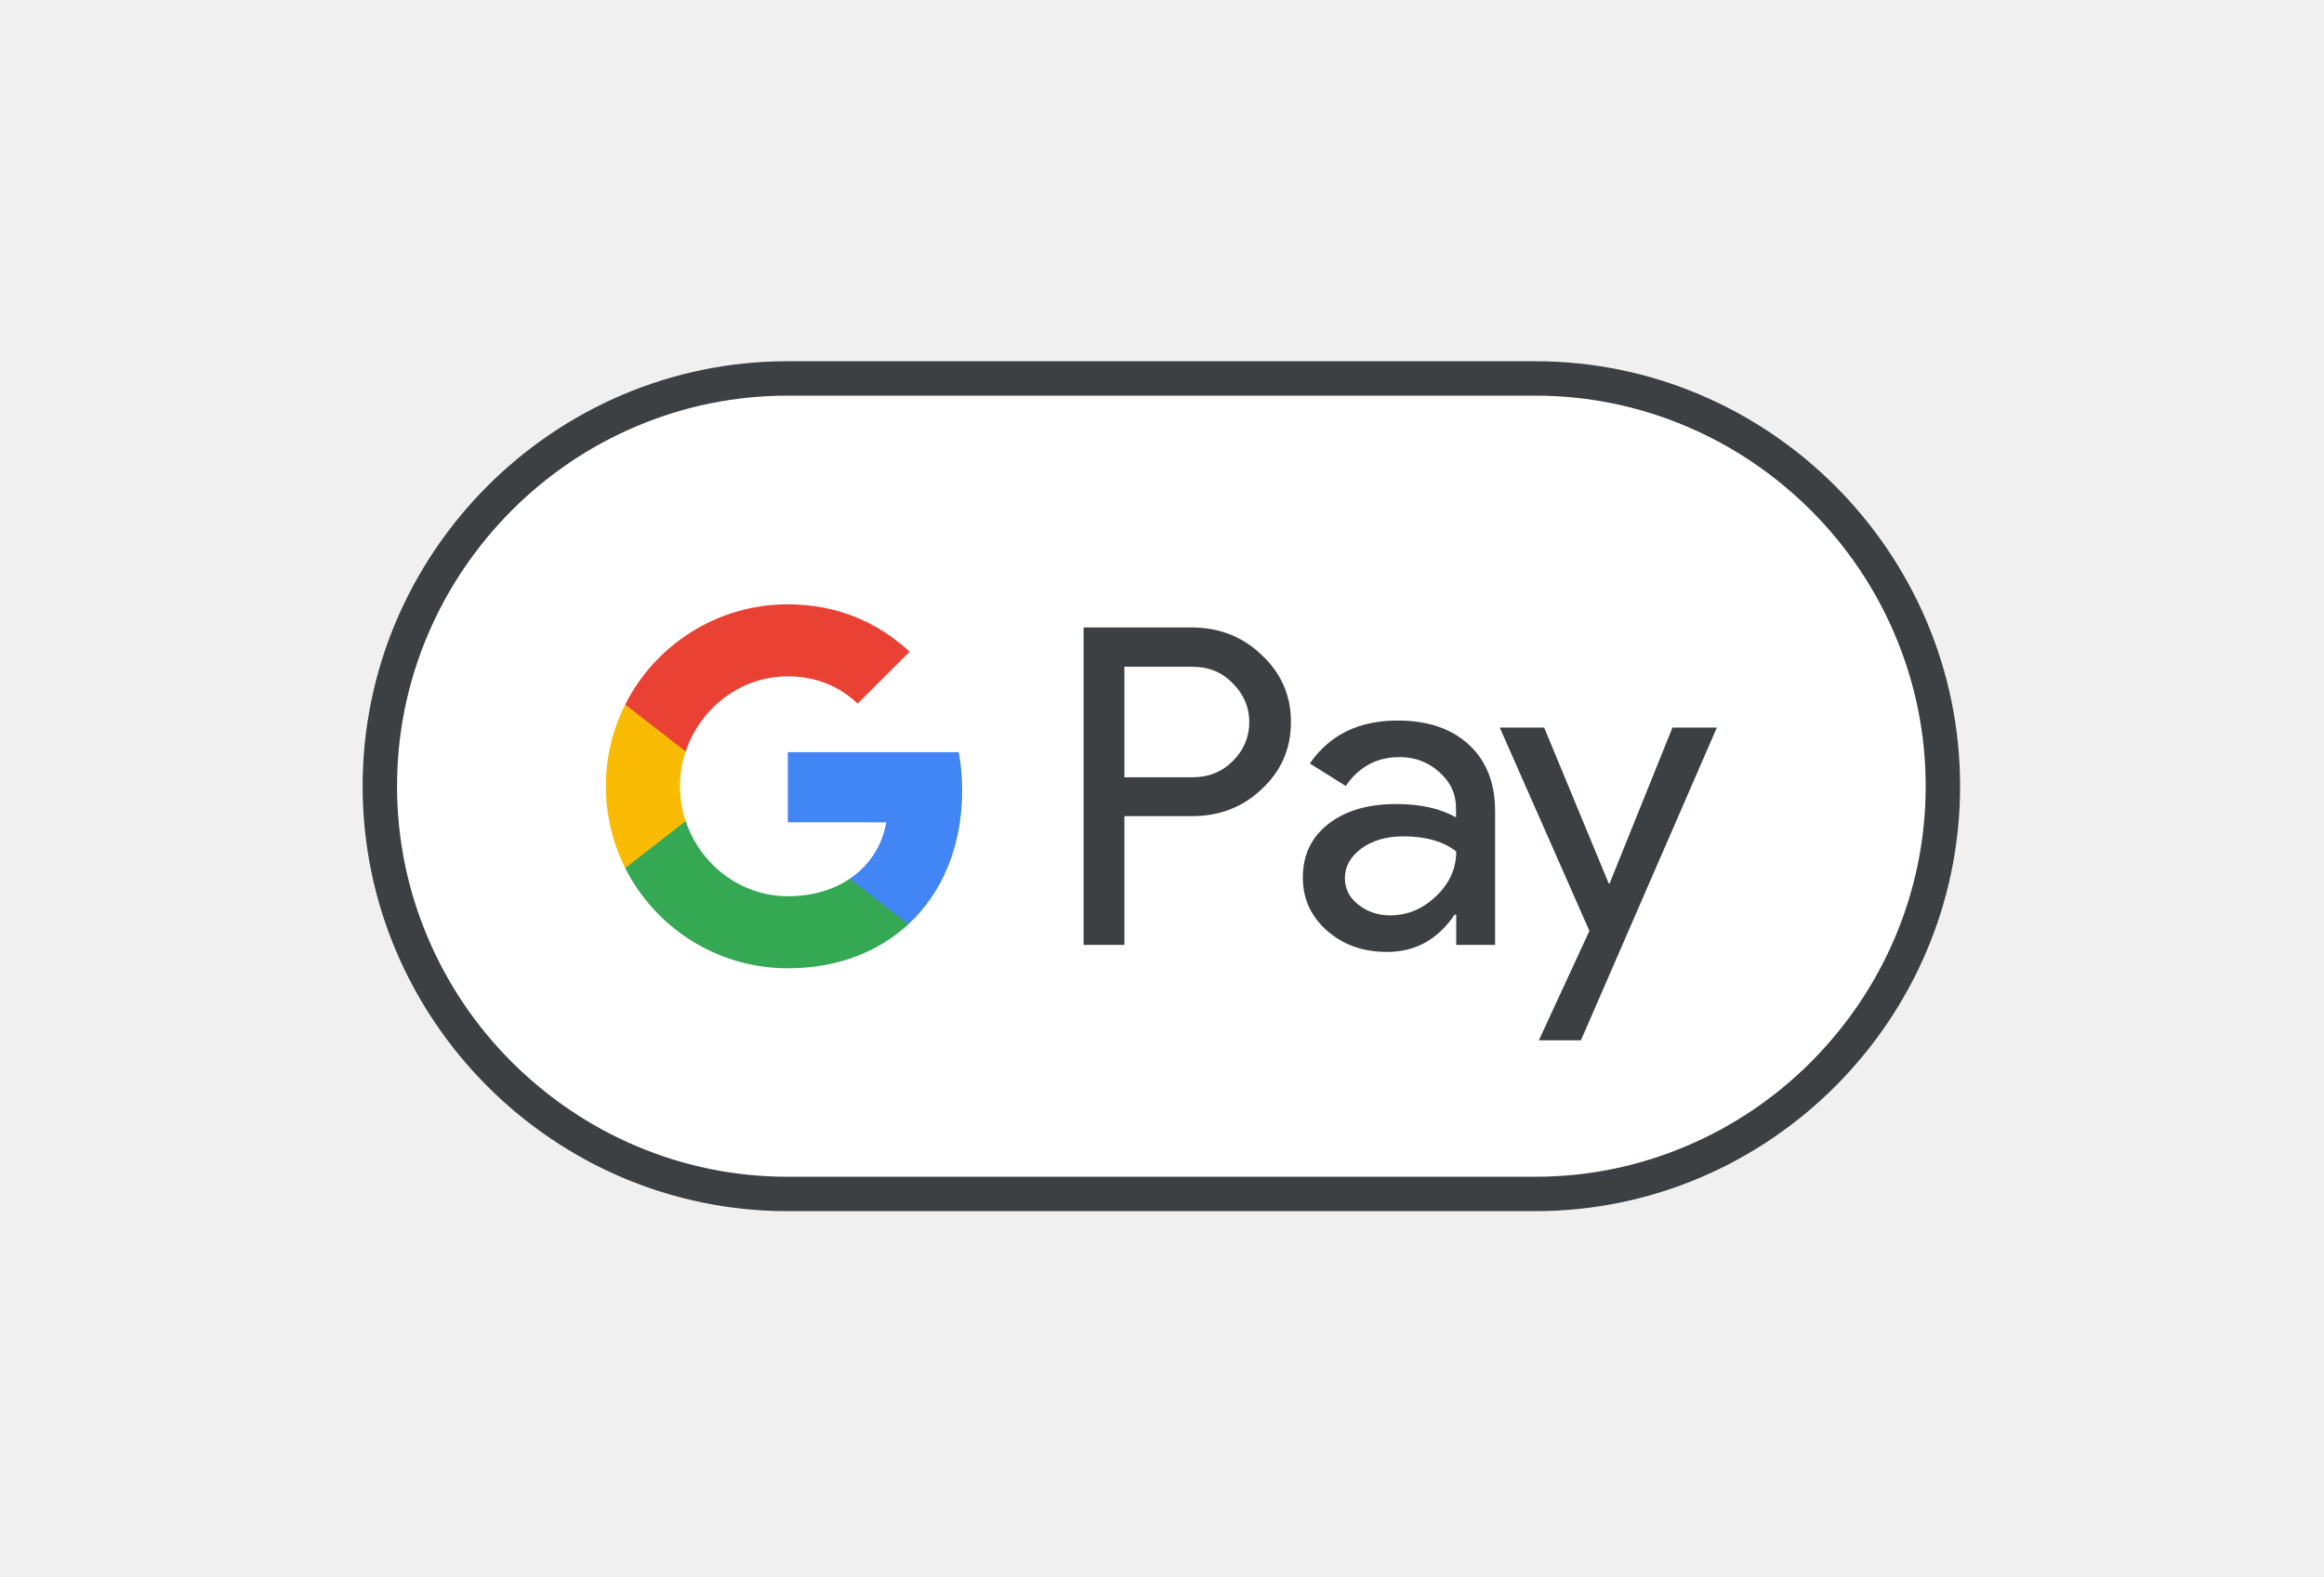
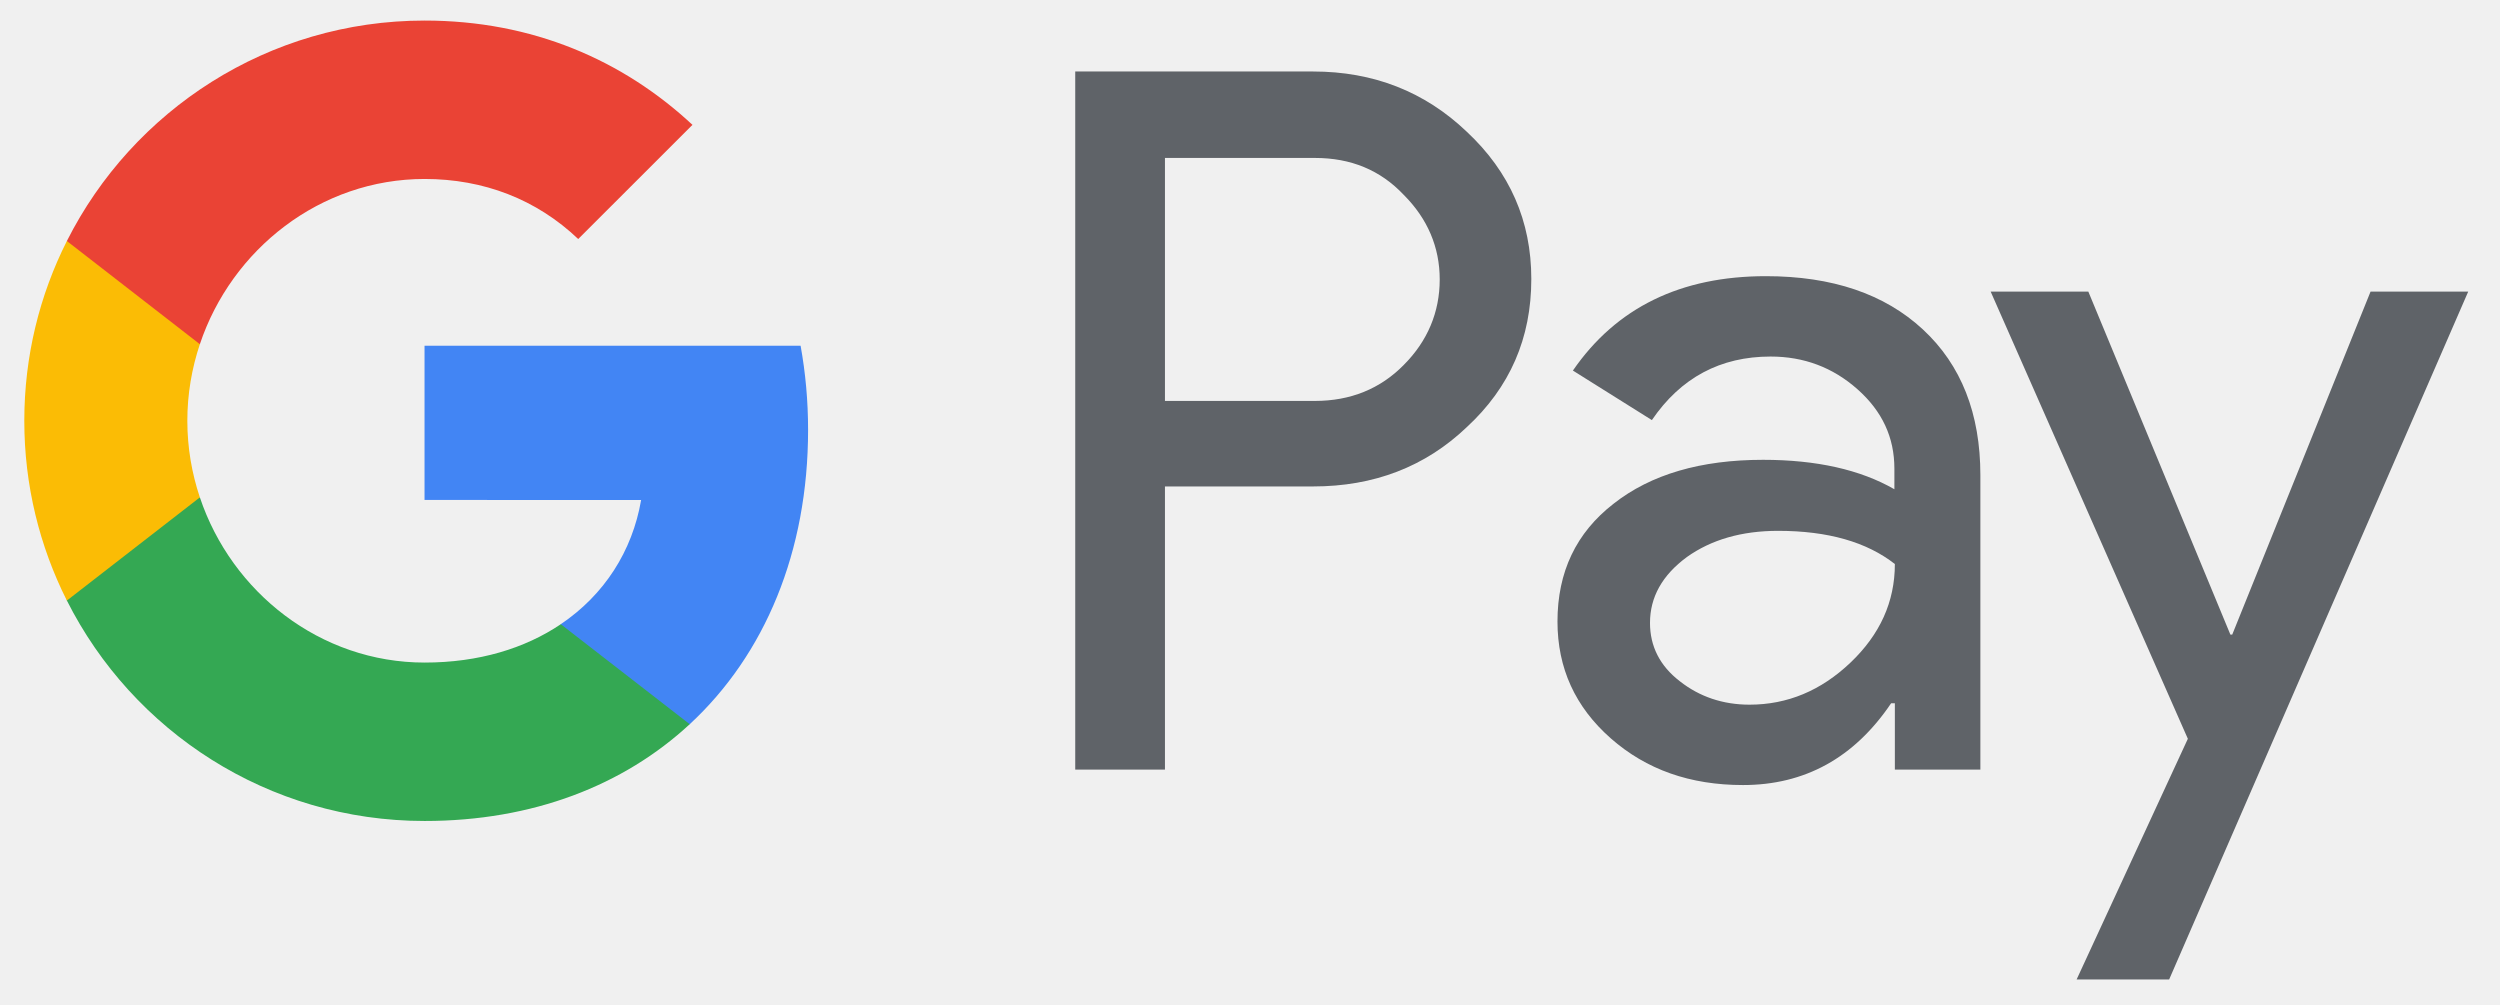
- <svg xmlns="http://www.w3.org/2000/svg" version="1.1" id="G_Pay_Acceptance_Mark" x="0px" y="0px" viewBox="0 0 1094 742" enable-background="new 0 0 1094 742" xml:space="preserve">
-   <path id="Base_1_" fill="#FFFFFF" d="M722.7,170h-352c-110,0-200,90-200,200l0,0c0,110,90,200,200,200h352c110,0,200-90,200-200l0,0  C922.7,260,832.7,170,722.7,170z" />
-   <path id="Outline" fill="#3C4043" d="M722.7,186.2c24.7,0,48.7,4.9,71.3,14.5c21.9,9.3,41.5,22.6,58.5,39.5  c16.9,16.9,30.2,36.6,39.5,58.5c9.6,22.6,14.5,46.6,14.5,71.3s-4.9,48.7-14.5,71.3c-9.3,21.9-22.6,41.5-39.5,58.5  c-16.9,16.9-36.6,30.2-58.5,39.5c-22.6,9.6-46.6,14.5-71.3,14.5h-352c-24.7,0-48.7-4.9-71.3-14.5c-21.9-9.3-41.5-22.6-58.5-39.5  c-16.9-16.9-30.2-36.6-39.5-58.5c-9.6-22.6-14.5-46.6-14.5-71.3s4.9-48.7,14.5-71.3c9.3-21.9,22.6-41.5,39.5-58.5  c16.9-16.9,36.6-30.2,58.5-39.5c22.6-9.6,46.6-14.5,71.3-14.5L722.7,186.2 M722.7,170h-352c-110,0-200,90-200,200l0,0  c0,110,90,200,200,200h352c110,0,200-90,200-200l0,0C922.7,260,832.7,170,722.7,170L722.7,170z" />
-   <g id="G_Pay_Lockup_1_">
-     <g id="Pay_Typeface_3_">
-       <path id="Letter_p_3_" fill="#3C4043" d="M529.3,384.2v60.5h-19.2V295.3H561c12.9,0,23.9,4.3,32.9,12.9    c9.2,8.6,13.8,19.1,13.8,31.5c0,12.7-4.6,23.2-13.8,31.7c-8.9,8.5-19.9,12.7-32.9,12.7h-31.7V384.2z M529.3,313.7v52.1h32.1    c7.6,0,14-2.6,19-7.7c5.1-5.1,7.7-11.3,7.7-18.3c0-6.9-2.6-13-7.7-18.1c-5-5.3-11.3-7.9-19-7.9h-32.1V313.7z" />
-       <path id="Letter_a_3_" fill="#3C4043" d="M657.9,339.1c14.2,0,25.4,3.8,33.6,11.4c8.2,7.6,12.3,18,12.3,31.2v63h-18.3v-14.2h-0.8    c-7.9,11.7-18.5,17.5-31.7,17.5c-11.3,0-20.7-3.3-28.3-10s-11.4-15-11.4-25c0-10.6,4-19,12-25.2c8-6.3,18.7-9.4,32-9.4    c11.4,0,20.8,2.1,28.1,6.3v-4.4c0-6.7-2.6-12.3-7.9-17c-5.3-4.7-11.5-7-18.6-7c-10.7,0-19.2,4.5-25.4,13.6l-16.9-10.6    C625.9,345.8,639.7,339.1,657.9,339.1z M633.1,413.3c0,5,2.1,9.2,6.4,12.5c4.2,3.3,9.2,5,14.9,5c8.1,0,15.3-3,21.6-9    s9.5-13,9.5-21.1c-6-4.7-14.3-7.1-25-7.1c-7.8,0-14.3,1.9-19.5,5.6C635.7,403.1,633.1,407.8,633.1,413.3z" />
-       <path id="Letter_y_3_" fill="#3C4043" d="M808.2,342.4l-64,147.2h-19.8l23.8-51.5L706,342.4h20.9l30.4,73.4h0.4l29.6-73.4H808.2z" />
+ <svg xmlns="http://www.w3.org/2000/svg" viewBox="280 280 535 215" width="535" height="215">
+   <g id="G_Pay_Lockup">
+     <g id="Pay_Typeface">
+       <path id="Letter_p" fill="#5F6368" d="M529.3,384.2v60.5h-19.2V295.3H561c12.9,0,23.9,4.3,32.9,12.9 c9.2,8.6,13.8,19.1,13.8,31.5c0,12.7-4.6,23.2-13.8,31.7c-8.9,8.5-19.9,12.7-32.9,12.7h-31.7V384.2z M529.3,313.7v52.1h32.1 c7.6,0,14-2.6,19-7.7c5.1-5.1,7.7-11.3,7.7-18.3c0-6.9-2.6-13-7.7-18.1c-5-5.3-11.3-7.9-19-7.9h-32.1V313.7z" />
+       <path id="Letter_a" fill="#5F6368" d="M657.9,339.1c14.2,0,25.4,3.8,33.6,11.4c8.2,7.6,12.3,18,12.3,31.2v63h-18.3v-14.2h-0.8 c-7.9,11.7-18.5,17.5-31.7,17.5c-11.3,0-20.7-3.3-28.3-10s-11.4-15-11.4-25c0-10.6,4-19,12-25.2c8-6.3,18.7-9.4,32-9.4 c11.4,0,20.8,2.1,28.1,6.3v-4.4c0-6.7-2.6-12.3-7.9-17c-5.3-4.7-11.5-7-18.6-7c-10.7,0-19.2,4.5-25.4,13.6l-16.9-10.6 C625.9,345.8,639.7,339.1,657.9,339.1z M633.1,413.3c0,5,2.1,9.2,6.4,12.5c4.2,3.3,9.2,5,14.9,5c8.1,0,15.3-3,21.6-9 s9.5-13,9.5-21.1c-6-4.7-14.3-7.1-25-7.1c-7.8,0-14.3,1.9-19.5,5.6C635.7,403.1,633.1,407.8,633.1,413.3z" />
+       <path id="Letter_y" fill="#5F6368" d="M808.2,342.4l-64,147.2h-19.8l23.8-51.5L706,342.4h20.9l30.4,73.4h0.4l29.6-73.4H808.2z" />
    </g>
-     <g id="G_Mark_1_">
-       <path id="Blue_500" fill="#4285F4" d="M452.93,372c0-6.26-0.56-12.25-1.6-18.01h-80.48v33L417.2,387    c-1.88,10.98-7.93,20.34-17.2,26.58v21.41h27.59C443.7,420.08,452.93,398.04,452.93,372z" />
-       <path id="Green_500_1_" fill="#34A853" d="M400.01,413.58c-7.68,5.18-17.57,8.21-29.14,8.21c-22.35,0-41.31-15.06-48.1-35.36    h-28.46v22.08c14.1,27.98,43.08,47.18,76.56,47.18c23.14,0,42.58-7.61,56.73-20.71L400.01,413.58z" />
-       <path id="Yellow_500_1_" fill="#FABB05" d="M320.09,370.05c0-5.7,0.95-11.21,2.68-16.39v-22.08h-28.46    c-5.83,11.57-9.11,24.63-9.11,38.47s3.29,26.9,9.11,38.47l28.46-22.08C321.04,381.26,320.09,375.75,320.09,370.05z" />
-       <path id="Red_500" fill="#E94235" d="M370.87,318.3c12.63,0,23.94,4.35,32.87,12.85l24.45-24.43    c-14.85-13.83-34.21-22.32-57.32-22.32c-33.47,0-62.46,19.2-76.56,47.18l28.46,22.08C329.56,333.36,348.52,318.3,370.87,318.3z" />
+     <g id="G_Mark">
+       <path id="Blue_500" fill="#4285F4" d="M452.93,372c0-6.26-0.56-12.25-1.6-18.01h-80.48v33L417.2,387 c-1.88,10.98-7.93,20.34-17.2,26.58v21.41h27.59C443.7,420.08,452.93,398.04,452.93,372z" />
+       <path id="Green_500" fill="#34A853" d="M400.01,413.58c-7.68,5.18-17.57,8.21-29.14,8.21c-22.35,0-41.31-15.06-48.1-35.36 h-28.46v22.08c14.1,27.98,43.08,47.18,76.56,47.18c23.14,0,42.58-7.61,56.73-20.71L400.01,413.58z" />
+       <path id="Yellow_500" fill="#FBBC05" d="M320.09,370.05c0-5.7,0.95-11.21,2.68-16.39v-22.08h-28.46 c-5.83,11.57-9.11,24.63-9.11,38.47s3.29,26.9,9.11,38.47l28.46-22.08C321.04,381.26,320.09,375.75,320.09,370.05z" />
+       <path id="Red_500" fill="#EA4335" d="M370.87,318.3c12.63,0,23.94,4.35,32.87,12.85l24.45-24.43 c-14.85-13.83-34.21-22.32-57.32-22.32c-33.47,0-62.46,19.2-76.56,47.18l28.46,22.08C329.56,333.36,348.52,318.3,370.87,318.3z" />
    </g>
  </g>
</svg>
